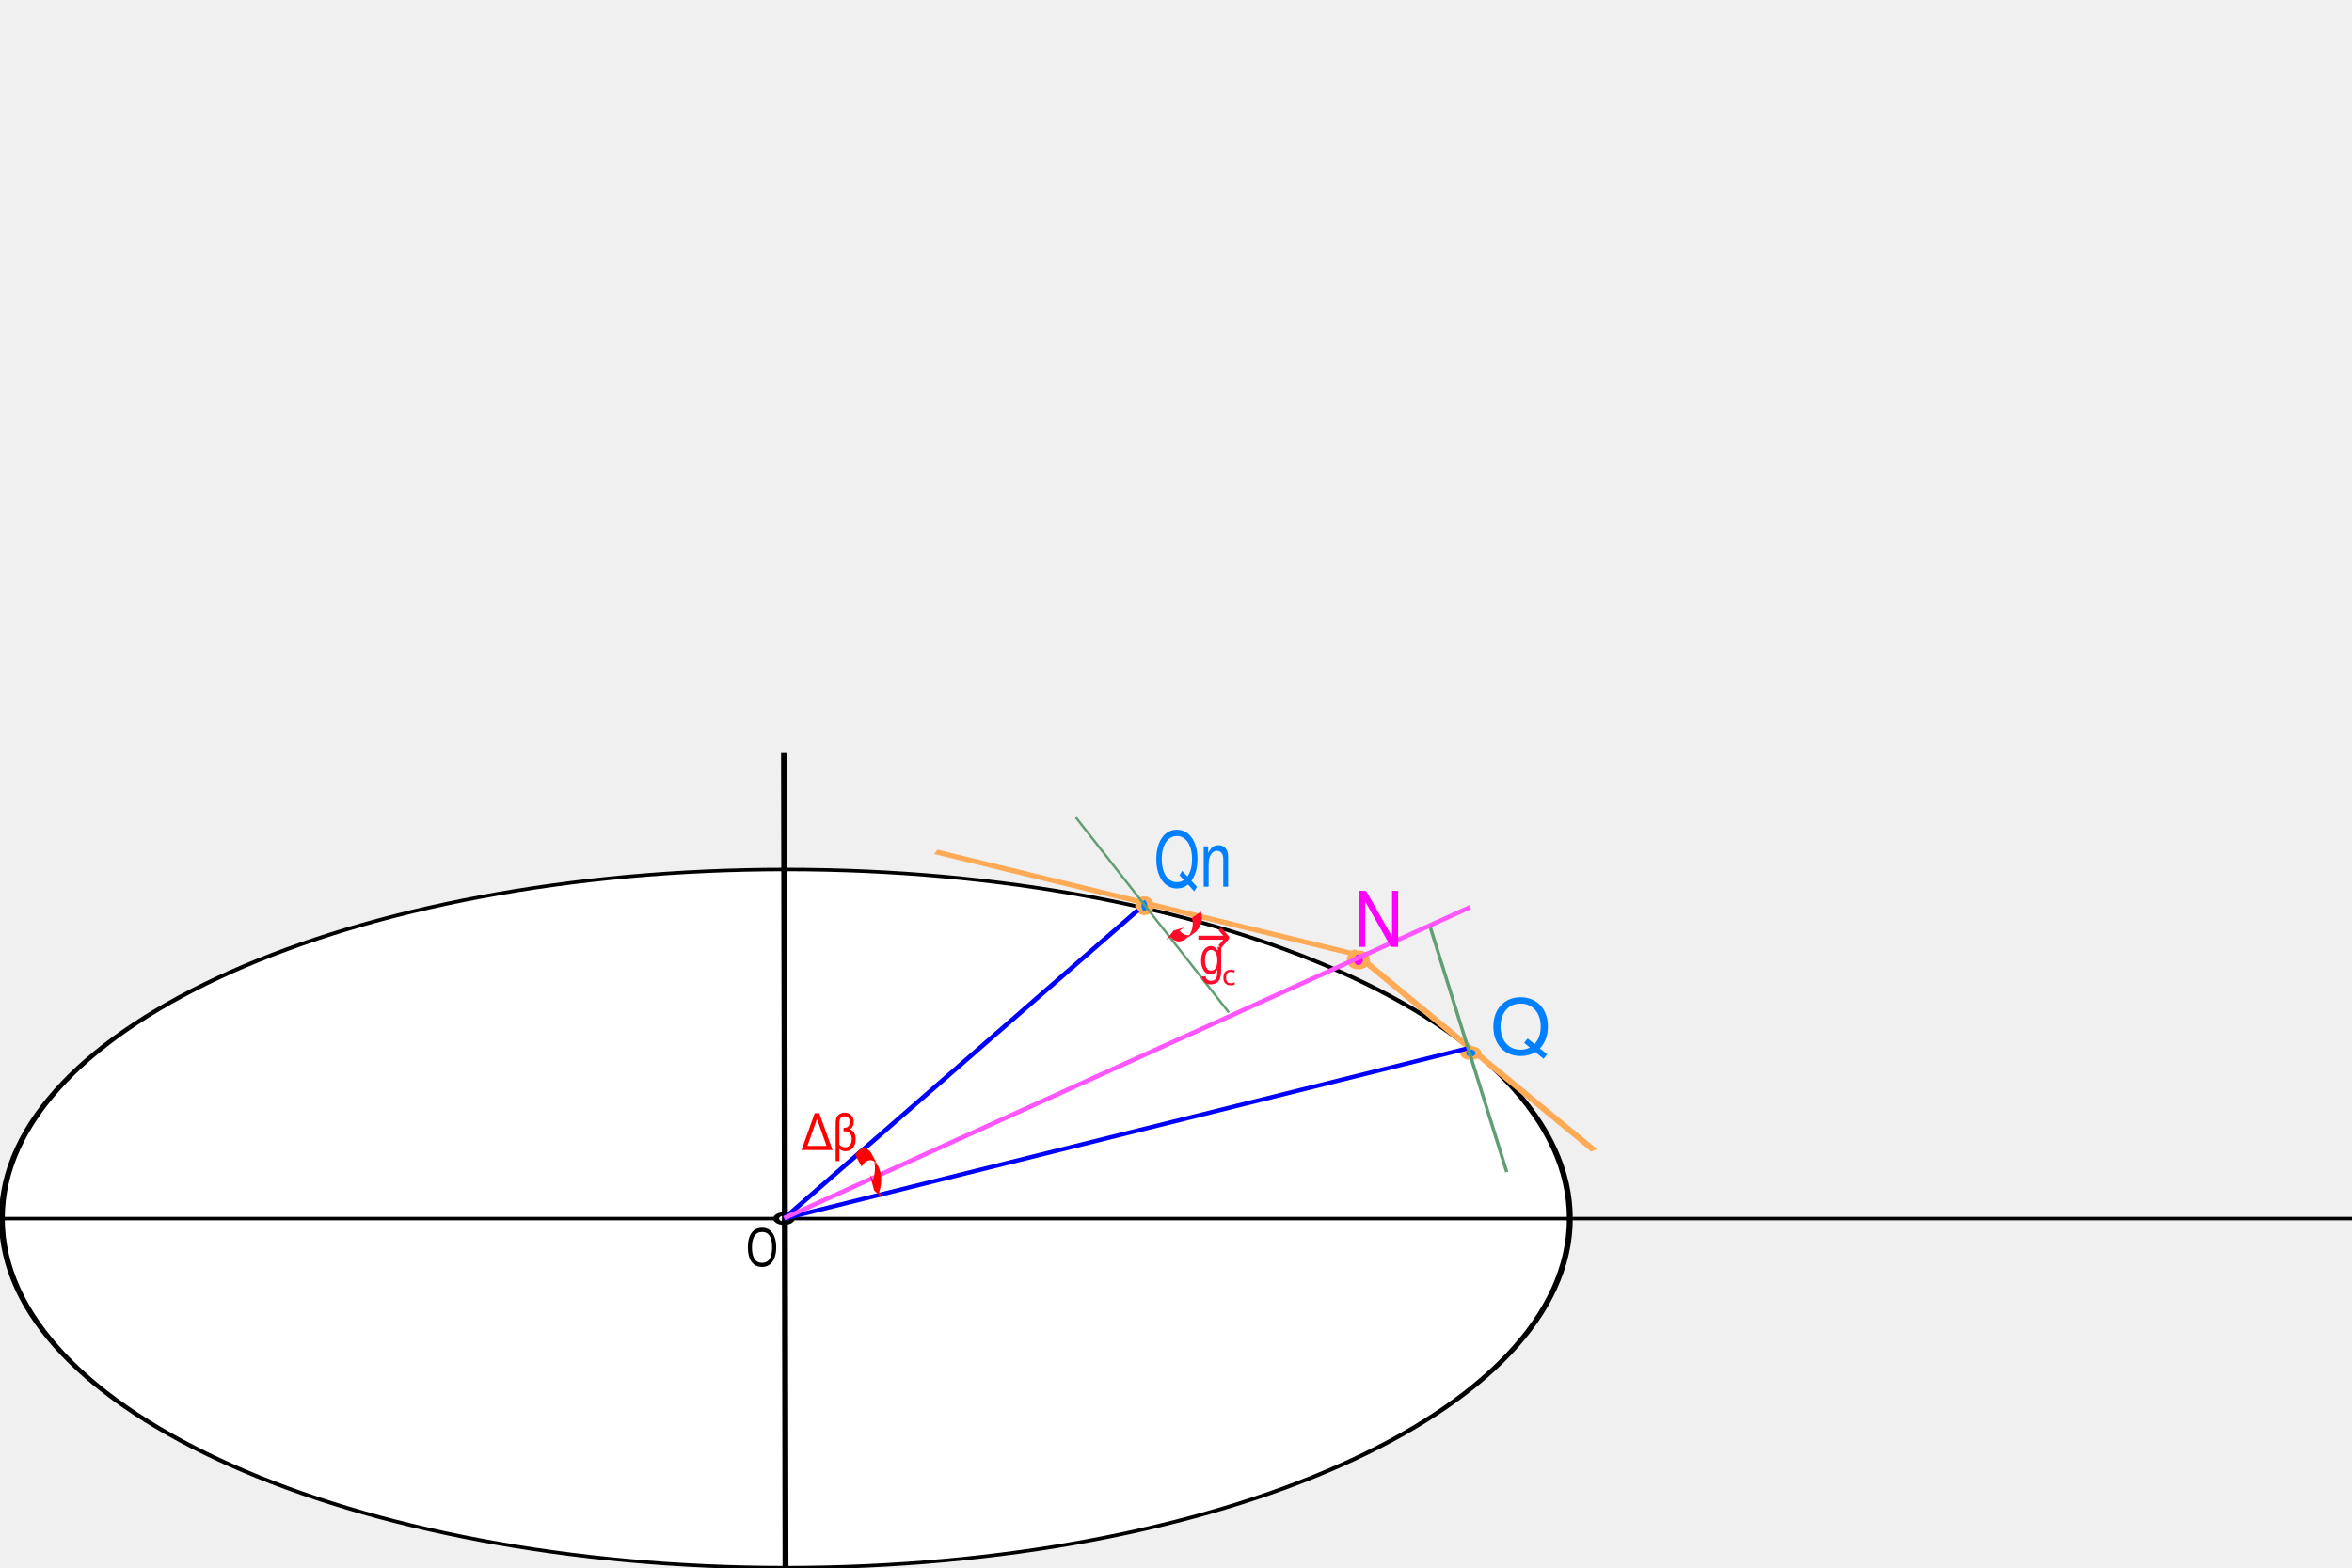
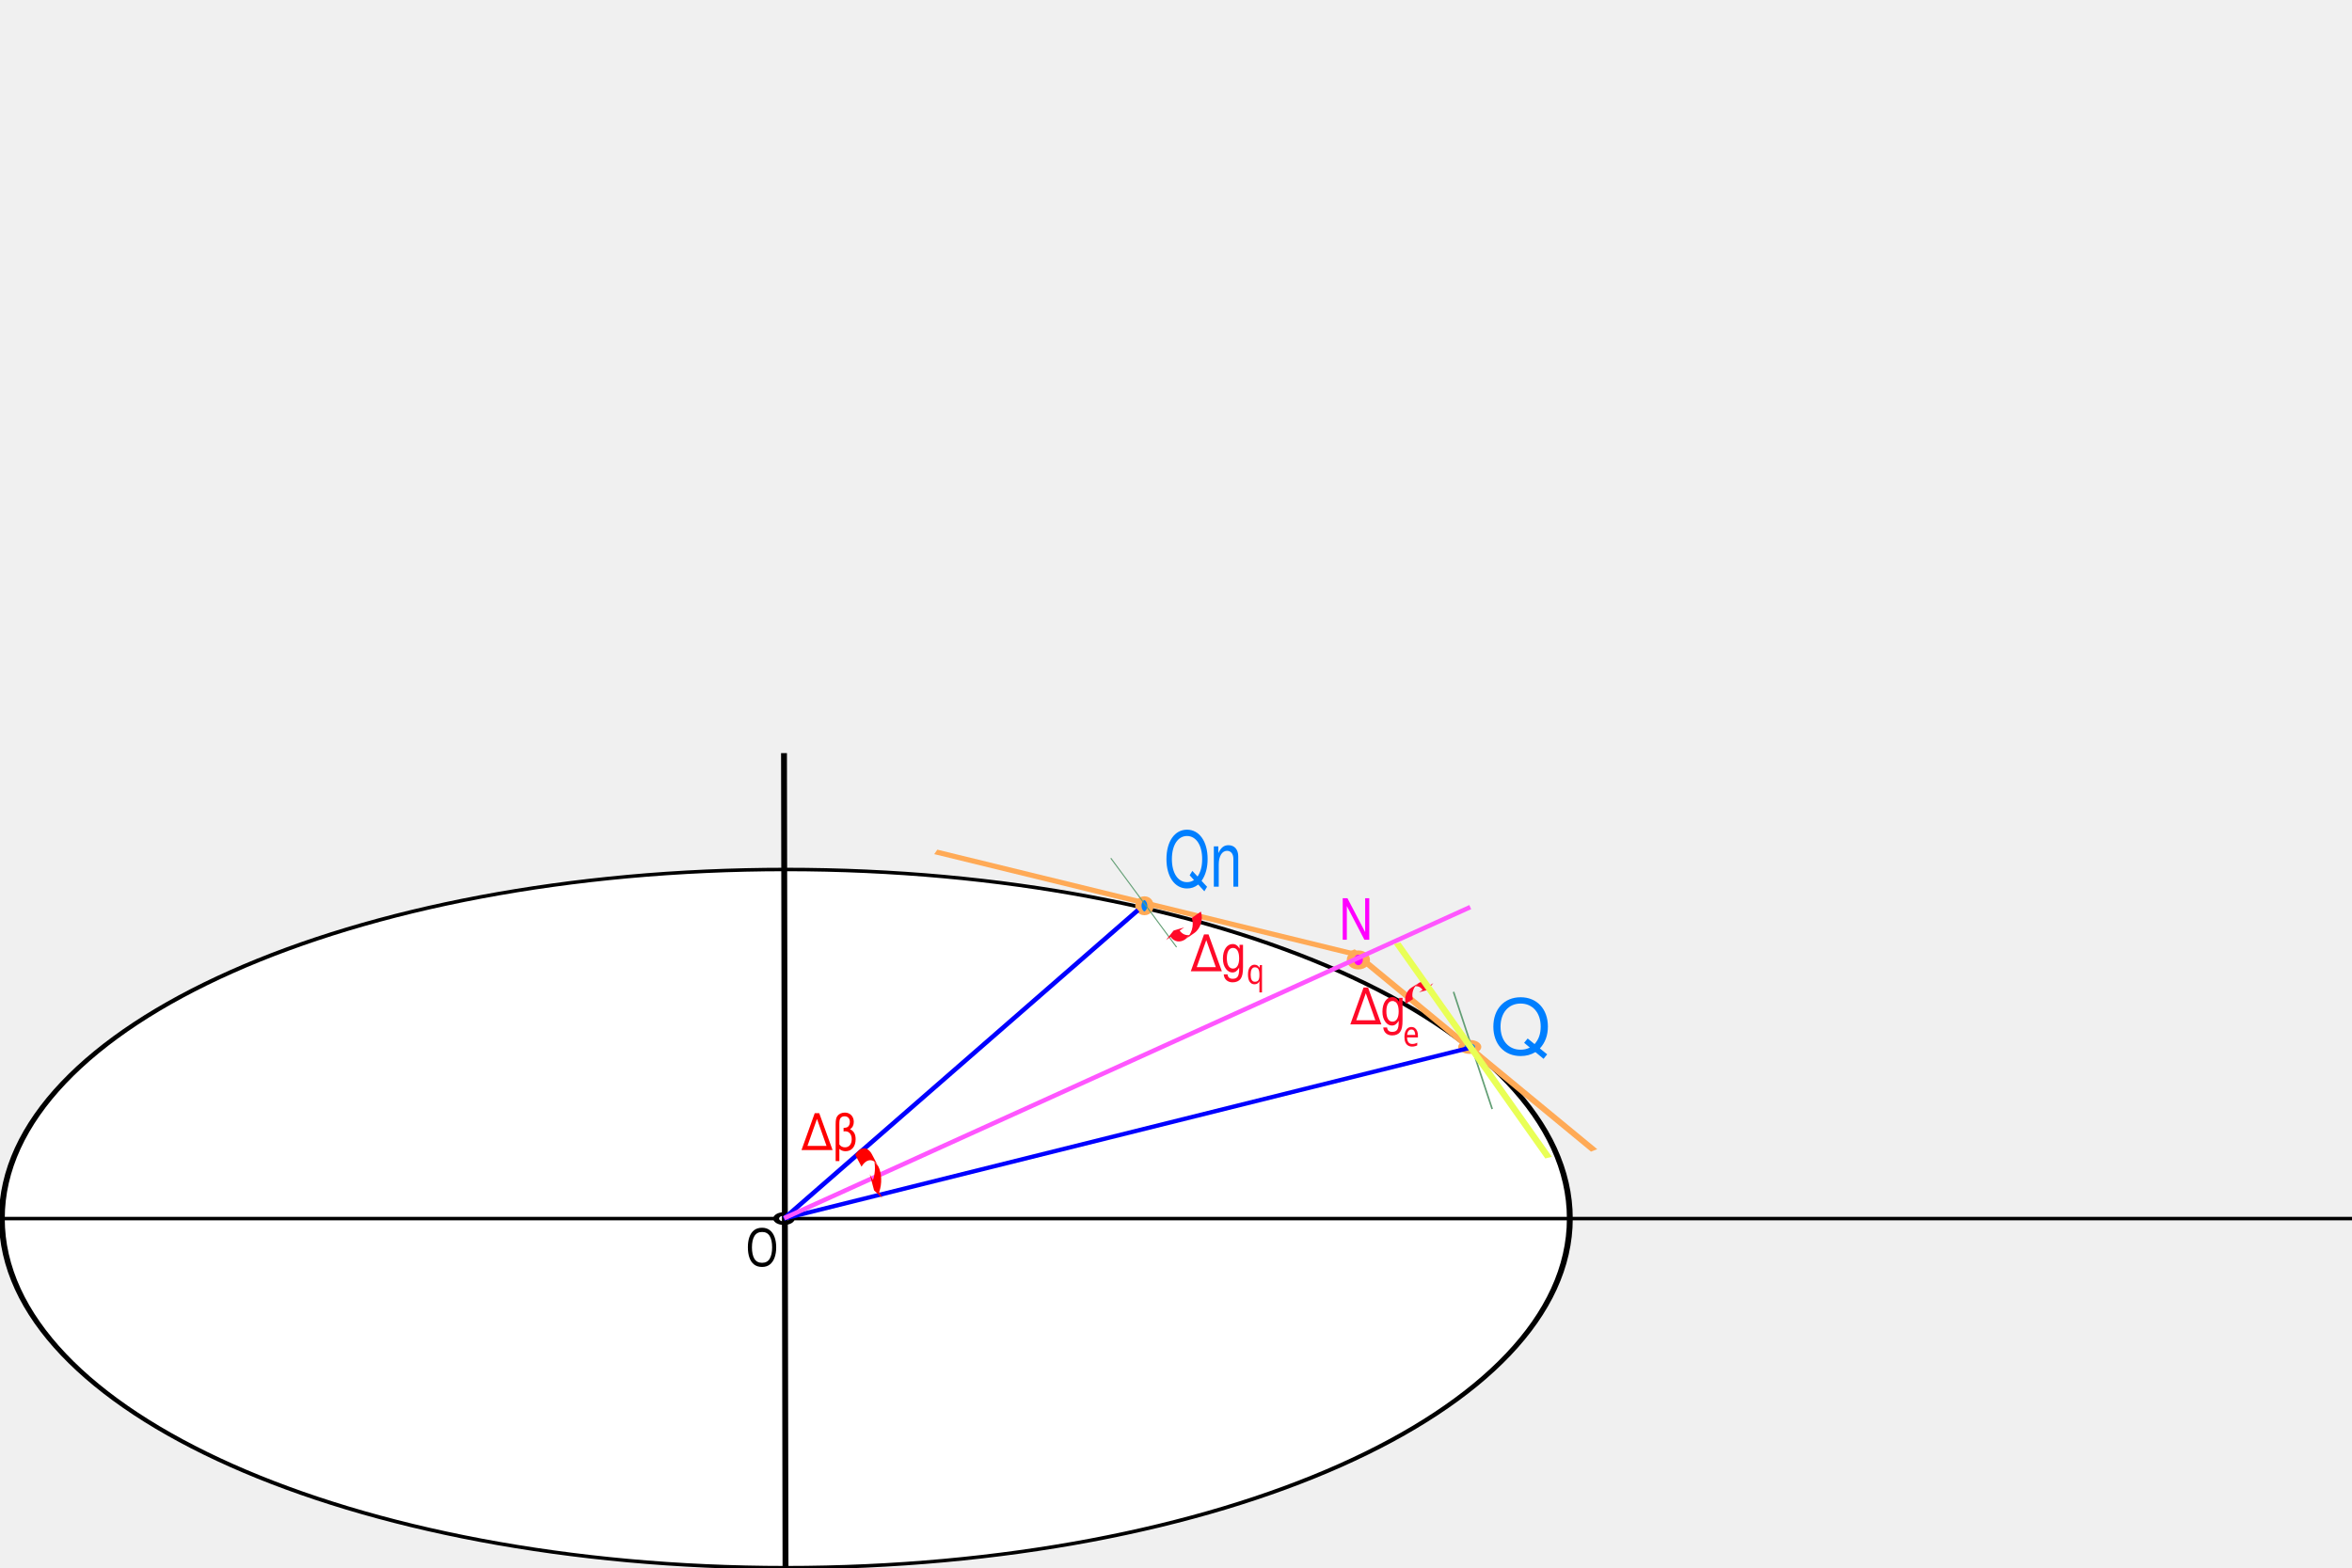
<svg xmlns="http://www.w3.org/2000/svg" xmlns:ns1="http://www.openswatchbook.org/uri/2009/osb" xmlns:xlink="http://www.w3.org/1999/xlink" width="600" height="400" version="1.1" id="svg41">
  <defs id="defs45">
    <linearGradient id="linearGradient8602" ns1:paint="solid">
      <stop style="stop-color:#4dc13e;stop-opacity:1;" offset="0" id="stop8600" />
    </linearGradient>
    <linearGradient xlink:href="#linearGradient8602" id="linearGradient8604" x1="275.346" y1="230.313" x2="308.167" y2="230.313" gradientUnits="userSpaceOnUse" />
    <linearGradient xlink:href="#linearGradient8602" id="linearGradient8604-0" x1="275.346" y1="230.313" x2="308.167" y2="230.313" gradientUnits="userSpaceOnUse" />
  </defs>
  <g id="g39" transform="matrix(1,0,0,0.5938287,0,162.4685)" style="display:inline">
    <ellipse cx="200.465" cy="250" id="svg_1" rx="200" ry="150" style="fill:#ffffff;stroke:#000000;stroke-width:1.5" />
    <line stroke-opacity="null" fill-opacity="null" x1="0" y1="250" x2="600" y2="250" id="svg_2" stroke-linejoin="null" stroke-linecap="null" style="fill:none;stroke:#000000;stroke-width:1.5" />
    <circle stroke-opacity="null" fill-opacity="null" cx="200" cy="250" id="svg_5" r="2" style="fill:#ffffff;stroke:#000000;stroke-width:1.5" />
    <circle stroke-opacity="null" fill-opacity="null" cx="488.5" cy="251.5" id="svg_6" r="0" style="fill:#ffffff;stroke:#000000;stroke-width:1.5" />
    <circle stroke-opacity="null" fill-opacity="null" cx="548.5" cy="278.5" id="svg_7" r="0" style="fill:#ffffff;stroke:#000000;stroke-width:1.5" />
    <line stroke-linecap="null" stroke-linejoin="null" id="svg_13" y2="400" x2="200.385" y1="50" x1="200" fill-opacity="null" style="fill:none;stroke:#000000;stroke-width:1.5" />
    <g id="g8566">
      <line style="fill:none;stroke:#ffaa56;stroke-width:2.089" x1="238.719" y1="92.442" x2="344.795" y2="136.057" id="svg_19" stroke-linejoin="null" stroke-linecap="null" />
      <ellipse style="fill:#007fff;stroke:#ffaa56;stroke-width:1.6" cx="291.943" cy="115.587" id="svg_24" rx="1.543" ry="3.271" />
    </g>
    <g id="g8561" transform="matrix(1.012116,0,0,0.9718013,-4.178139,6.222103)">
      <line style="fill:none;stroke:#ffaa56;stroke-width:1.921" x1="405.919" y1="220.698" x2="344.802" y2="132.326" id="svg_20" stroke-linejoin="null" stroke-linecap="null" />
-       <ellipse style="fill:#007fff;stroke:#ffaa56;stroke-width:1.5" cx="374.836" cy="177.667" id="svg_23" rx="1.923" ry="2.308" />
+       <ellipse style="fill:#007fff;stroke:#ffaa56;stroke-width:1.572" cx="374.578" cy="174.95" id="svg_23" rx="2.125" ry="2.295" />
    </g>
    <text transform="matrix(1.113876,0,0,0.8454329,-32.52009,32.16742)" xml:space="preserve" font-size="24" id="svg_28" y="133.488" x="286.977" stroke-opacity="null" style="font-size:24px;font-family:Helvetica, Arial, sans-serif;text-anchor:start;fill:#ffaa56;stroke:#56aaff;stroke-width:0" />
    <ellipse ry="3.181" rx="2.052" id="svg_22" cy="138.863" cx="346.522" style="fill:#ff00ff;stroke:#ffaa56;stroke-width:1.819" />
  </g>
  <g id="layer1" style="display:inline">
    <line x1="200.01" y1="310.914" x2="290.294" y2="232.22" id="svg_8" stroke-linejoin="null" stroke-linecap="null" style="fill:none;stroke:#0000ff;stroke-width:1.167" />
    <line x1="200" y1="310.926" x2="374.511" y2="267.459" id="svg_9" stroke-linejoin="null" stroke-linecap="null" style="fill:none;stroke:#0000ff;stroke-width:1.087" />
-     <line x1="274.471" y1="208.582" x2="313.477" y2="258.326" id="svg_8-8" stroke-linejoin="null" stroke-linecap="null" style="display:inline;opacity:0.995;fill:url(#linearGradient8604);fill-opacity:1;stroke:#619e73;stroke-width:0.611;stroke-opacity:1" />
-     <line x1="364.648" y1="235.869" x2="384.375" y2="299.05" id="svg_8-8-9" stroke-linejoin="null" stroke-linecap="null" style="display:inline;opacity:0.995;fill:url(#linearGradient8604-0);fill-opacity:1;stroke:#619e73;stroke-width:0.862;stroke-opacity:1" />
+     <line x1="283.368" y1="218.96" x2="300.145" y2="241.666" id="svg_8-8" stroke-linejoin="null" stroke-linecap="null" style="display:inline;opacity:0.995;fill:url(#linearGradient8604);fill-opacity:1;stroke:#619e73;stroke-width:0.271;stroke-opacity:1" />
+     <line x1="370.798" y1="253.078" x2="380.662" y2="282.974" id="svg_8-8-9" stroke-linejoin="null" stroke-linecap="null" style="display:inline;opacity:0.995;fill:url(#linearGradient8604-0);fill-opacity:1;stroke:#619e73;stroke-width:0.419;stroke-opacity:1" />
    <line style="display:inline;fill:none;stroke:#ff56ff;stroke-width:1.154" stroke-linecap="null" stroke-linejoin="null" id="svg_12-7" y2="310.82" x2="200.046" y1="231.449" x1="375.062" />
    <path id="svg_32-1" d="m 302.359,239.673 c 1.601,-1.114 2.344,-3.56 1.661,-5.463 l 2.319,-1.614 v 0 c 0.684,1.903 -0.06,4.349 -1.66,5.463 l -2.319,1.614 c -1.322,0.92 -2.858,0.66 -3.735,-0.631 l -1.159,0.807 1.917,-2.411 2.72,-0.816 -1.159,0.807 v 0 c 0.591,0.871 1.503,1.295 2.472,1.151" stroke-opacity="null" style="display:inline;fill:#ff0a28;fill-opacity:1;stroke:#56aaff;stroke-width:0" />
-     <text transform="scale(0.9429196,1.060536)" xml:space="preserve" font-size="24" id="svg_33-2" y="234.177" x="324.522" stroke-opacity="null" style="font-size:12.169px;font-family:Helvetica, Arial, sans-serif;text-anchor:start;display:inline;fill:#ff0a28;fill-opacity:1;stroke:#000000;stroke-width:0">g</text>
    <path id="svg_32-8" d="m 224.039,297.569 c -1.105,-2.09 -3.01,-2.039 -4.257,0.114 l -1.6,-3.028 v 0 c 1.246,-2.153 3.152,-2.204 4.257,-0.114 l 1.6,3.028 c 0.912,1.726 1.012,4.436 0.244,6.588 l 0.8,1.514 -2.101,-1.933 -1.099,-4.123 0.8,1.514 v 0 c 0.518,-1.452 0.654,-3.203 0.368,-4.749" stroke-opacity="null" style="display:inline;fill:#ff0000;stroke:#56aaff;stroke-width:0" />
    <text transform="scale(0.9429196,1.060536)" xml:space="preserve" font-size="24" id="svg_33-7" y="276.69" x="213.603" stroke-opacity="null" style="font-size:12.169px;font-family:Helvetica, Arial, sans-serif;text-anchor:start;display:inline;fill:#ff0000;stroke:#000000;stroke-width:0"> Δβ</text>
+     <path id="svg_32-1-8" d="m 361.875,250.841 c -1.264,0.801 -1.905,2.638 -1.43,4.103 l -1.831,1.161 v 0 c -0.474,-1.465 0.166,-3.302 1.43,-4.103 l 1.831,-1.161 c 1.044,-0.662 2.22,-0.421 2.86,0.584 l 0.916,-0.58 -1.544,1.778 -2.119,0.544 0.916,-0.58 v 0 c -0.432,-0.678 -1.122,-1.026 -1.873,-0.943" stroke-opacity="null" style="display:inline;fill:#ff0a28;fill-opacity:1;stroke:#56aaff;stroke-width:0" />
+     <g id="g4847">
+       <text style="font-size:12.169px;font-family:Helvetica, Arial, sans-serif;text-anchor:start;display:inline;fill:#ff0a28;fill-opacity:1;stroke:#000000;stroke-width:0" stroke-opacity="null" x="322.305" y="233.684" id="svg_33-2" font-size="24" xml:space="preserve" transform="scale(0.9429196,1.060536)">Δg</text>
+       <text transform="scale(0.915353,1.092475)" id="text8694" y="229.806" x="347.348" style="font-style:normal;font-weight:normal;font-size:8.235px;line-height:1.25;font-family:sans-serif;letter-spacing:0px;word-spacing:0px;fill:#ff0a28;fill-opacity:1;stroke:none;stroke-width:0.206" xml:space="preserve">
+         <tspan style="fill:#ff0a28;fill-opacity:1;stroke-width:0.206" y="229.806" x="347.348" id="tspan8692">q</tspan>
+       </text>
+     </g>
+     <g transform="translate(56.89592,-2.135174)" id="g4847-9">
+       <text style="font-size:12.169px;font-family:Helvetica, Arial, sans-serif;text-anchor:start;display:inline;fill:#ff0a28;fill-opacity:1;stroke:#000000;stroke-width:0" stroke-opacity="null" x="305.122" y="248.468" id="svg_33-2-5" font-size="24" xml:space="preserve" transform="scale(0.9429196,1.060536)">Δg</text>
+       <text transform="scale(0.915353,1.092475)" id="text8694-5" y="246.311" x="328.791" style="font-style:normal;font-weight:normal;font-size:8.235px;line-height:1.25;font-family:sans-serif;letter-spacing:0px;word-spacing:0px;fill:#ff0a28;fill-opacity:1;stroke:none;stroke-width:0.206" xml:space="preserve">
+         <tspan style="fill:#ff0a28;fill-opacity:1;stroke-width:0.206" y="246.311" x="328.791" id="tspan8692-3">e</tspan>
+       </text>
+     </g>
+     <line transform="matrix(1,0,0,0.5938287,0,162.4685)" stroke-linecap="null" stroke-linejoin="null" id="svg_19-4" y2="223.808" x2="395.052" y1="131.706" x1="356.408" style="display:inline;fill:none;stroke:#e9ff56;stroke-width:1.832;stroke-opacity:1" />
  </g>
  <g id="layer2" style="display:none">
-     <g transform="matrix(0.961424,0,0,1.042593,7.715205,121.4103)" id="g8547">
+     <g transform="matrix(0.9533422,0,0,1.042593,9.336434,121.4103)" id="g8547">
      <g id="g8483">
        <line x1="383.007" y1="140.438" x2="200.603" y2="309.844" id="svg_10" stroke-linejoin="null" stroke-linecap="null" style="fill:none;stroke:#56aaff;stroke-width:1.505" />
        <line x1="299.793" y1="90.804" x2="200.858" y2="430.312" id="svg_11" stroke-linejoin="null" stroke-linecap="null" style="fill:none;stroke:#56aaff;stroke-width:1.782" />
        <ellipse ry="2.308" rx="1.923" id="svg_25" cy="265.815" cx="247.773" style="fill:#ff00ff;stroke:#56aaff;stroke-width:1.5" />
        <line style="fill:none;stroke:#ff56ff;stroke-width:1.564" stroke-linecap="null" stroke-linejoin="null" id="svg_12" y2="303.43" x2="221.693" y1="116.878" x1="353.291" />
      </g>
    </g>
    <text xml:space="preserve" font-size="24" id="svg_30" y="315.828" x="338.863" stroke-opacity="null" style="font-size:15.719px;font-family:Helvetica, Arial, sans-serif;text-anchor:start;display:inline;fill:#ffaa56;stroke:#56aaff;stroke-width:0" transform="scale(1.108089,0.9024549)">α</text>
    <path id="svg_32" d="m 259.02,382.35 c -1.755,-1.297 -4.784,-1.266 -6.764,0.071 l -2.542,-1.879 v 0 c 1.981,-1.336 5.009,-1.368 6.764,-0.071 l 2.542,1.879 c 1.449,1.071 1.609,2.753 0.387,4.089 l 1.271,0.94 -3.338,-1.2 -1.747,-2.559 1.271,0.94 v 0 c 0.823,-0.901 1.039,-1.988 0.584,-2.948" stroke-opacity="null" style="display:inline;fill:#ff0000;stroke:#56aaff;stroke-width:0" />
    <text transform="scale(0.9429196,1.060536)" xml:space="preserve" font-size="24" id="svg_33" y="361.052" x="250.57" stroke-opacity="null" style="font-size:12.169px;font-family:Helvetica, Arial, sans-serif;text-anchor:start;display:inline;fill:#ff0000;stroke:#000000;stroke-width:0">Δϑ</text>
    <text xml:space="preserve" font-size="24" id="svg_16" y="441.036" x="230.288" style="font-size:17.261px;font-family:Helvetica, Arial, sans-serif;text-anchor:start;display:inline;fill:#56aaff;stroke:#56aaff;stroke-width:0" transform="scale(1.076992,0.9285124)">M</text>
    <path transform="matrix(1,0,0,0.5938287,0,162.4685)" style="display:inline;fill:none;stroke:#ffaa56;stroke-width:1.507" stroke-opacity="null" fill-opacity="null" d="m 290.304,123.664 2.236,-1.564 -0.226,1.271 2.676,1.467 0.678,-3.812 -0.892,-0.489 2.236,-1.564 1.332,3.519 -0.892,-0.489 -1.13,6.354 -4.461,-2.444 -0.226,1.271 z" id="svg_26" />
    <path transform="matrix(1.012116,0,0,0.5770835,-4.178139,166.1634)" style="display:inline;fill:none;stroke:#ffaa56;stroke-width:1.338" stroke-opacity="null" fill-opacity="null" d="m 371.327,183.288 2.416,0.284 -0.53,0.75 2.032,2.677 1.591,-2.251 -0.677,-0.892 2.416,0.284 0.294,3.285 -0.677,-0.892 -2.651,3.752 -3.387,-4.462 -0.53,0.75 z" id="svg_27" />
  </g>
  <g id="layer4" style="display:inline">
-     <text xml:space="preserve" font-size="24" id="svg_17" y="197.222" x="337.733" stroke-opacity="null" style="font-size:17.121px;font-family:Helvetica, Arial, sans-serif;text-anchor:start;display:inline;fill:#007fff;stroke:#ff56ff;stroke-width:0" transform="scale(0.8717097,1.147171)">Qn</text>
+     <text xml:space="preserve" font-size="24" id="svg_17" y="197.222" x="340.701" stroke-opacity="null" style="font-size:17.121px;font-family:Helvetica, Arial, sans-serif;text-anchor:start;display:inline;fill:#007fff;stroke:#ff56ff;stroke-width:0" transform="scale(0.8717097,1.147171)">Qn</text>
    <text xml:space="preserve" font-size="24" id="svg_18" y="138.68" x="491.828" stroke-opacity="null" style="font-size:25.569px;font-family:Helvetica, Arial, sans-serif;text-anchor:start;display:inline;fill:#007fff;stroke:#ff56ff;stroke-width:0" transform="matrix(0.7730459,0,0,0.7681675,0,162.4685)">Q</text>
-     <text style="font-size:24.022px;font-family:Helvetica, Arial, sans-serif;text-anchor:start;display:inline;fill:#ff00ff;stroke:#ffaa56;stroke-width:0" xml:space="preserve" font-size="24" id="svg_21" y="96.782" x="475.551" transform="matrix(0.7262879,0,0,0.8176216,0,162.4685)">N</text>
+     <text style="font-size:13.142px;font-family:Helvetica, Arial, sans-serif;text-anchor:start;display:inline;fill:#ff00ff;stroke:#ffaa56;stroke-width:0" xml:space="preserve" font-size="24" id="svg_21" y="216.865" x="377.712" transform="scale(0.9044706,1.105619)">N</text>
    <text xml:space="preserve" style="font-style:normal;font-weight:normal;font-size:12.223px;line-height:1.25;font-family:sans-serif;letter-spacing:0px;word-spacing:0px;display:inline;fill:#000000;fill-opacity:1;stroke:none;stroke-width:0.306" x="211.752" y="290.107" id="text8575" transform="scale(0.8977933,1.113842)">
      <tspan id="tspan8573" x="211.752" y="290.107" style="stroke-width:0.306">O</tspan>
    </text>
  </g>
-   <text xml:space="preserve" style="font-style:normal;font-weight:normal;font-size:11.504px;line-height:1.25;font-family:sans-serif;letter-spacing:0px;word-spacing:0px;fill:#ff0a28;fill-opacity:1;stroke:none;stroke-width:0.288;" x="327.566" y="226.452" id="text8690" transform="scale(0.9313807,1.073675)">
-     <tspan id="tspan8688" x="327.566" y="226.452" style="stroke-width:0.288;fill:#ff0a28;fill-opacity:1;">→</tspan>
-   </text>
-   <text xml:space="preserve" style="font-style:normal;font-weight:normal;font-size:7.355px;line-height:1.25;font-family:sans-serif;letter-spacing:0px;word-spacing:0px;fill:#ff0a28;fill-opacity:1;stroke:none;stroke-width:0.184;" x="304.103" y="257.601" id="text8694" transform="scale(1.024895,0.9757099)">
-     <tspan id="tspan8692" x="304.103" y="257.601" style="stroke-width:0.184;fill:#ff0a28;fill-opacity:1;">c</tspan>
-   </text>
</svg>
